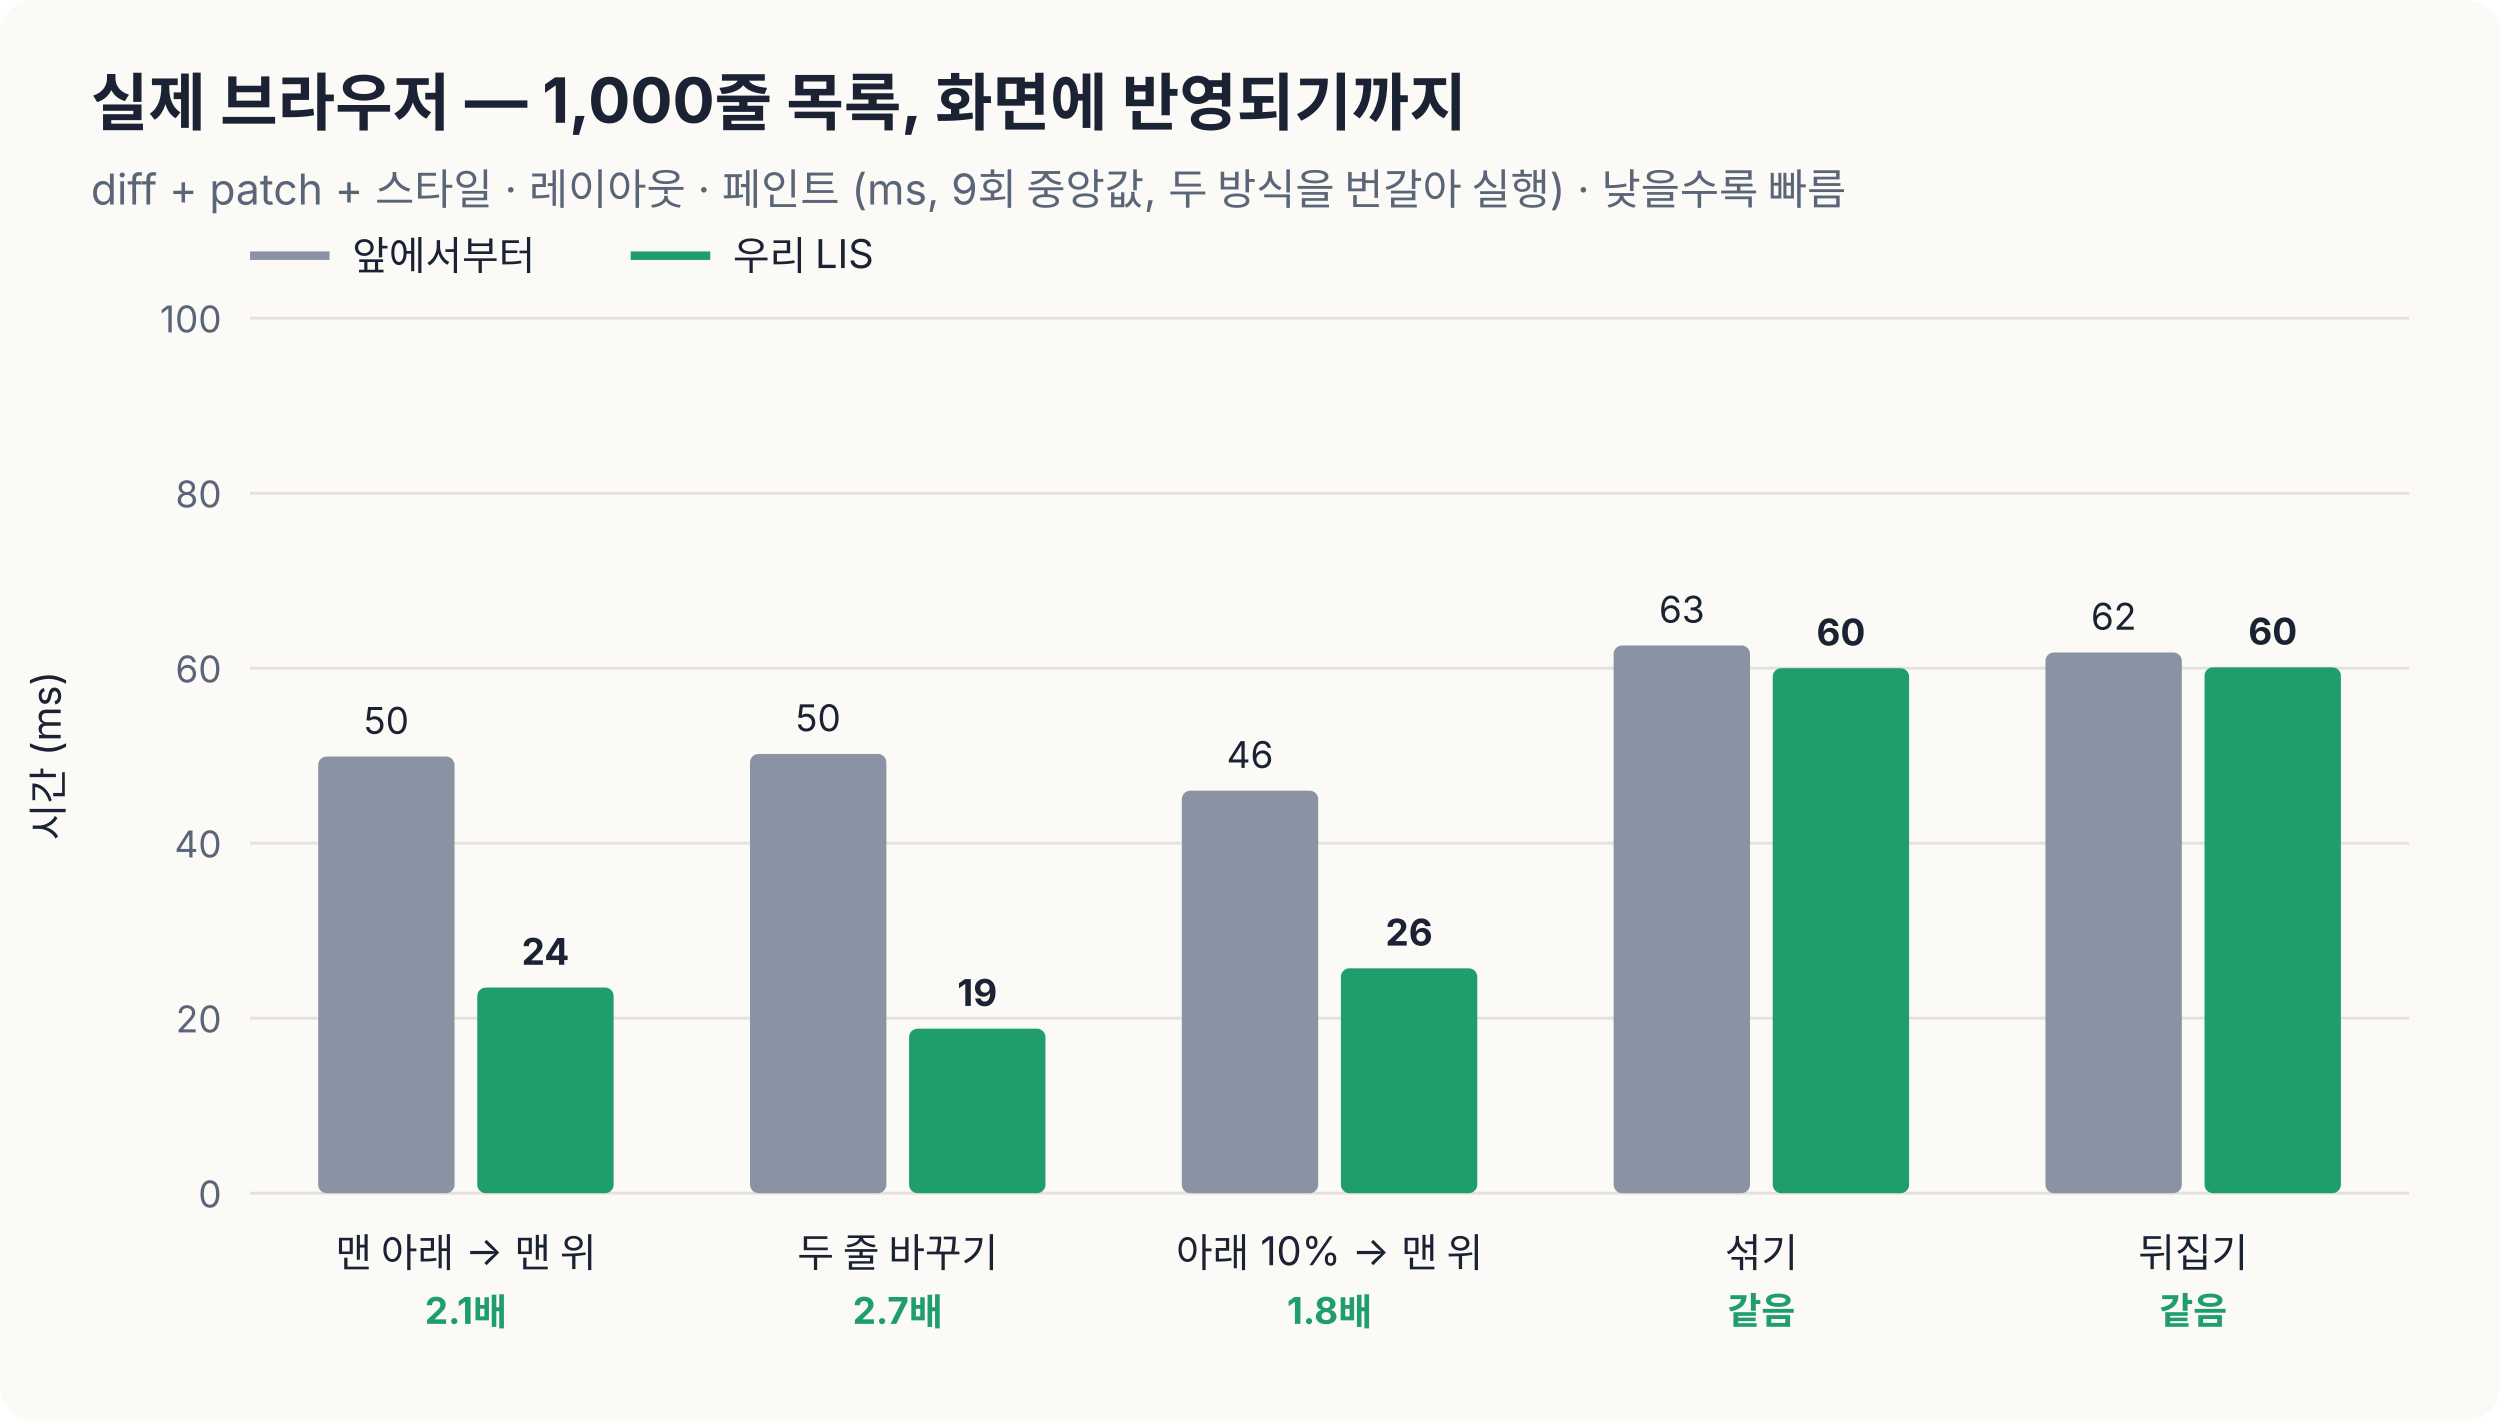
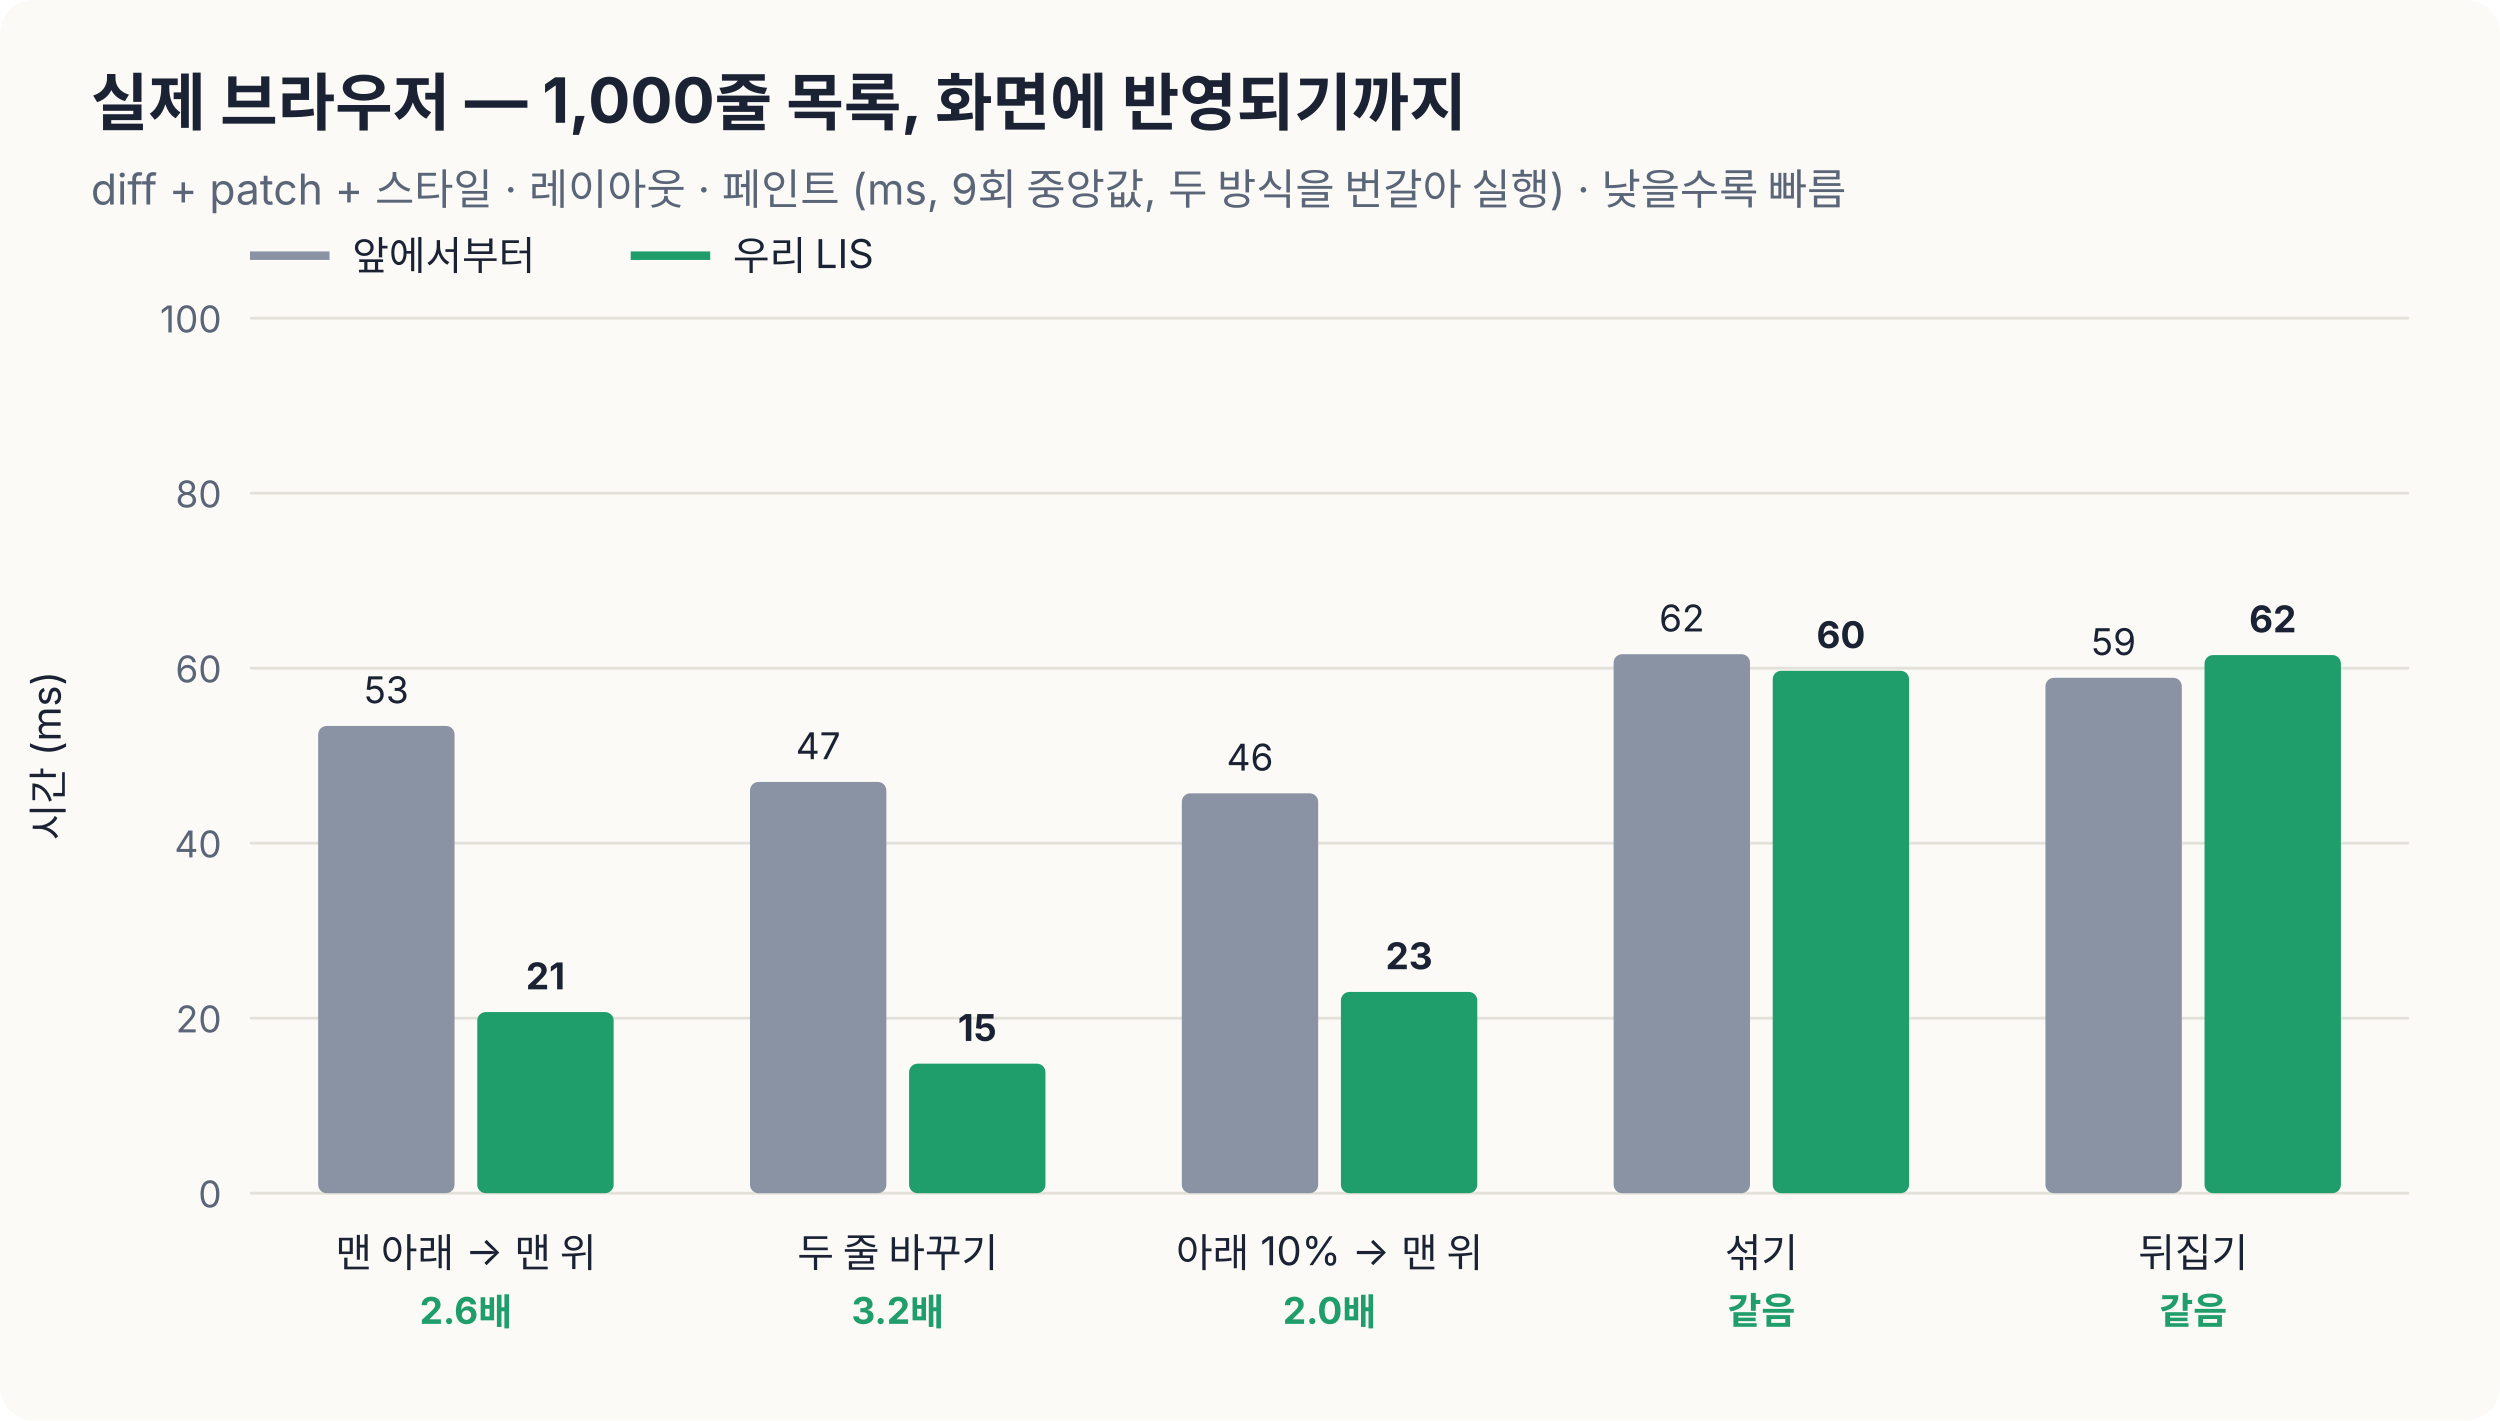
<svg xmlns="http://www.w3.org/2000/svg" viewBox="0 0 880 500" width="880" height="500" font-family="-apple-system, 'Segoe UI', 'Malgun Gothic', 'Apple SD Gothic Neo', sans-serif">
  <rect width="880" height="500" fill="#FBFAF7" rx="12" />
  <text x="32" y="44" font-size="22" font-weight="700" fill="#1A2233">실제 브라우저 — 1,000줄 목록, 화면에 반영되기까지</text>
  <text x="32" y="72" font-size="15" fill="#5A6578">diff + patch + 스타일 · 레이아웃 · 페인트 (ms, 9회 중앙값, 두 방식을 번갈아 실행) · 낮을수록 빠름</text>
  <line x1="88" y1="420" x2="848" y2="420" stroke="#E3E1DA" />
  <text x="78" y="425" font-size="13" fill="#5A6578" text-anchor="end">0</text>
  <line x1="88" y1="358.4" x2="848" y2="358.4" stroke="#E3E1DA" />
  <text x="78" y="363.4" font-size="13" fill="#5A6578" text-anchor="end">20</text>
  <line x1="88" y1="296.8" x2="848" y2="296.8" stroke="#E3E1DA" />
  <text x="78" y="301.8" font-size="13" fill="#5A6578" text-anchor="end">40</text>
  <line x1="88" y1="235.2" x2="848" y2="235.2" stroke="#E3E1DA" />
  <text x="78" y="240.2" font-size="13" fill="#5A6578" text-anchor="end">60</text>
  <line x1="88" y1="173.6" x2="848" y2="173.6" stroke="#E3E1DA" />
  <text x="78" y="178.6" font-size="13" fill="#5A6578" text-anchor="end">80</text>
  <line x1="88" y1="112" x2="848" y2="112" stroke="#E3E1DA" />
  <text x="78" y="117" font-size="13" fill="#5A6578" text-anchor="end">100</text>
  <text x="22" y="266" font-size="14" fill="#1A2233" text-anchor="middle" transform="rotate(-90 22 266)">시간 (ms)</text>
-   <rect x="112" y="266.308" width="48" height="153.692" fill="#8A93A3" rx="3" />
-   <text x="136" y="258.308" font-size="13" font-weight="400" fill="#1A2233" text-anchor="middle">50</text>
-   <rect x="168" y="347.62" width="48" height="72.38" fill="#1F9D6B" rx="3" />
-   <text x="192" y="339.62" font-size="13" font-weight="700" fill="#1A2233" text-anchor="middle">24</text>
+   <rect x="112" y="255.528" width="48" height="164.472" fill="#8A93A3" rx="3" />
+   <text x="136" y="247.528" font-size="13" font-weight="400" fill="#1A2233" text-anchor="middle">53</text>
+   <rect x="168" y="356.244" width="48" height="63.756" fill="#1F9D6B" rx="3" />
+   <text x="192" y="348.244" font-size="13" font-weight="700" fill="#1A2233" text-anchor="middle">21</text>
  <text x="164" y="446" font-size="14" fill="#1A2233" text-anchor="middle">맨 아래 → 맨 위</text>
-   <text x="164" y="466" font-size="13" font-weight="700" fill="#1F9D6B" text-anchor="middle">2.1배</text>
-   <rect x="264" y="265.384" width="48" height="154.616" fill="#8A93A3" rx="3" />
-   <text x="288" y="257.384" font-size="13" font-weight="400" fill="#1A2233" text-anchor="middle">50</text>
-   <rect x="320" y="362.096" width="48" height="57.904" fill="#1F9D6B" rx="3" />
-   <text x="344" y="354.096" font-size="13" font-weight="700" fill="#1A2233" text-anchor="middle">19</text>
+   <text x="164" y="466" font-size="13" font-weight="700" fill="#1F9D6B" text-anchor="middle">2.6배</text>
+   <rect x="264" y="275.24" width="48" height="144.76" fill="#8A93A3" rx="3" />
+   <text x="288" y="267.24" font-size="13" font-weight="400" fill="#1A2233" text-anchor="middle">47</text>
+   <rect x="320" y="374.416" width="48" height="45.584" fill="#1F9D6B" rx="3" />
+   <text x="344" y="366.416" font-size="13" font-weight="700" fill="#1A2233" text-anchor="middle">15</text>
  <text x="316" y="446" font-size="14" fill="#1A2233" text-anchor="middle">두 줄 바꾸기</text>
-   <text x="316" y="466" font-size="13" font-weight="700" fill="#1F9D6B" text-anchor="middle">2.7배</text>
-   <rect x="416" y="278.32" width="48" height="141.68" fill="#8A93A3" rx="3" />
-   <text x="440" y="270.32" font-size="13" font-weight="400" fill="#1A2233" text-anchor="middle">46</text>
-   <rect x="472" y="340.844" width="48" height="79.156" fill="#1F9D6B" rx="3" />
-   <text x="496" y="332.844" font-size="13" font-weight="700" fill="#1A2233" text-anchor="middle">26</text>
+   <text x="316" y="466" font-size="13" font-weight="700" fill="#1F9D6B" text-anchor="middle">3.2배</text>
+   <rect x="416" y="279.244" width="48" height="140.756" fill="#8A93A3" rx="3" />
+   <text x="440" y="271.244" font-size="13" font-weight="400" fill="#1A2233" text-anchor="middle">46</text>
+   <rect x="472" y="349.16" width="48" height="70.84" fill="#1F9D6B" rx="3" />
+   <text x="496" y="341.16" font-size="13" font-weight="700" fill="#1A2233" text-anchor="middle">23</text>
  <text x="468" y="446" font-size="14" fill="#1A2233" text-anchor="middle">아래 10% → 맨 위</text>
-   <text x="468" y="466" font-size="13" font-weight="700" fill="#1F9D6B" text-anchor="middle">1.8배</text>
-   <rect x="568" y="227.192" width="48" height="192.808" fill="#8A93A3" rx="3" />
-   <text x="592" y="219.192" font-size="13" font-weight="400" fill="#1A2233" text-anchor="middle">63</text>
-   <rect x="624" y="235.2" width="48" height="184.8" fill="#1F9D6B" rx="3" />
-   <text x="648" y="227.2" font-size="13" font-weight="700" fill="#1A2233" text-anchor="middle">60</text>
+   <text x="468" y="466" font-size="13" font-weight="700" fill="#1F9D6B" text-anchor="middle">2.0배</text>
+   <rect x="568" y="230.272" width="48" height="189.728" fill="#8A93A3" rx="3" />
+   <text x="592" y="222.272" font-size="13" font-weight="400" fill="#1A2233" text-anchor="middle">62</text>
+   <rect x="624" y="236.124" width="48" height="183.876" fill="#1F9D6B" rx="3" />
+   <text x="648" y="228.124" font-size="13" font-weight="700" fill="#1A2233" text-anchor="middle">60</text>
  <text x="620" y="446" font-size="14" fill="#1A2233" text-anchor="middle">섞기</text>
  <text x="620" y="466" font-size="13" font-weight="700" fill="#1F9D6B" text-anchor="middle">같음</text>
-   <rect x="720" y="229.656" width="48" height="190.344" fill="#8A93A3" rx="3" />
-   <text x="744" y="221.656" font-size="13" font-weight="400" fill="#1A2233" text-anchor="middle">62</text>
-   <rect x="776" y="234.892" width="48" height="185.108" fill="#1F9D6B" rx="3" />
-   <text x="800" y="226.892" font-size="13" font-weight="700" fill="#1A2233" text-anchor="middle">60</text>
+   <rect x="720" y="238.588" width="48" height="181.412" fill="#8A93A3" rx="3" />
+   <text x="744" y="230.588" font-size="13" font-weight="400" fill="#1A2233" text-anchor="middle">59</text>
+   <rect x="776" y="230.58" width="48" height="189.42" fill="#1F9D6B" rx="3" />
+   <text x="800" y="222.58" font-size="13" font-weight="700" fill="#1A2233" text-anchor="middle">62</text>
  <text x="772" y="446" font-size="14" fill="#1A2233" text-anchor="middle">뒤집기</text>
  <text x="772" y="466" font-size="13" font-weight="700" fill="#1F9D6B" text-anchor="middle">같음</text>
  <line x1="88" y1="90" x2="116" y2="90" stroke="#8A93A3" stroke-width="3" />
  <text x="124" y="95" font-size="14" fill="#1A2233">앞에서부터</text>
  <line x1="222" y1="90" x2="250" y2="90" stroke="#1F9D6B" stroke-width="3" />
  <text x="258" y="95" font-size="14" fill="#1A2233">우리 LIS</text>
</svg>
